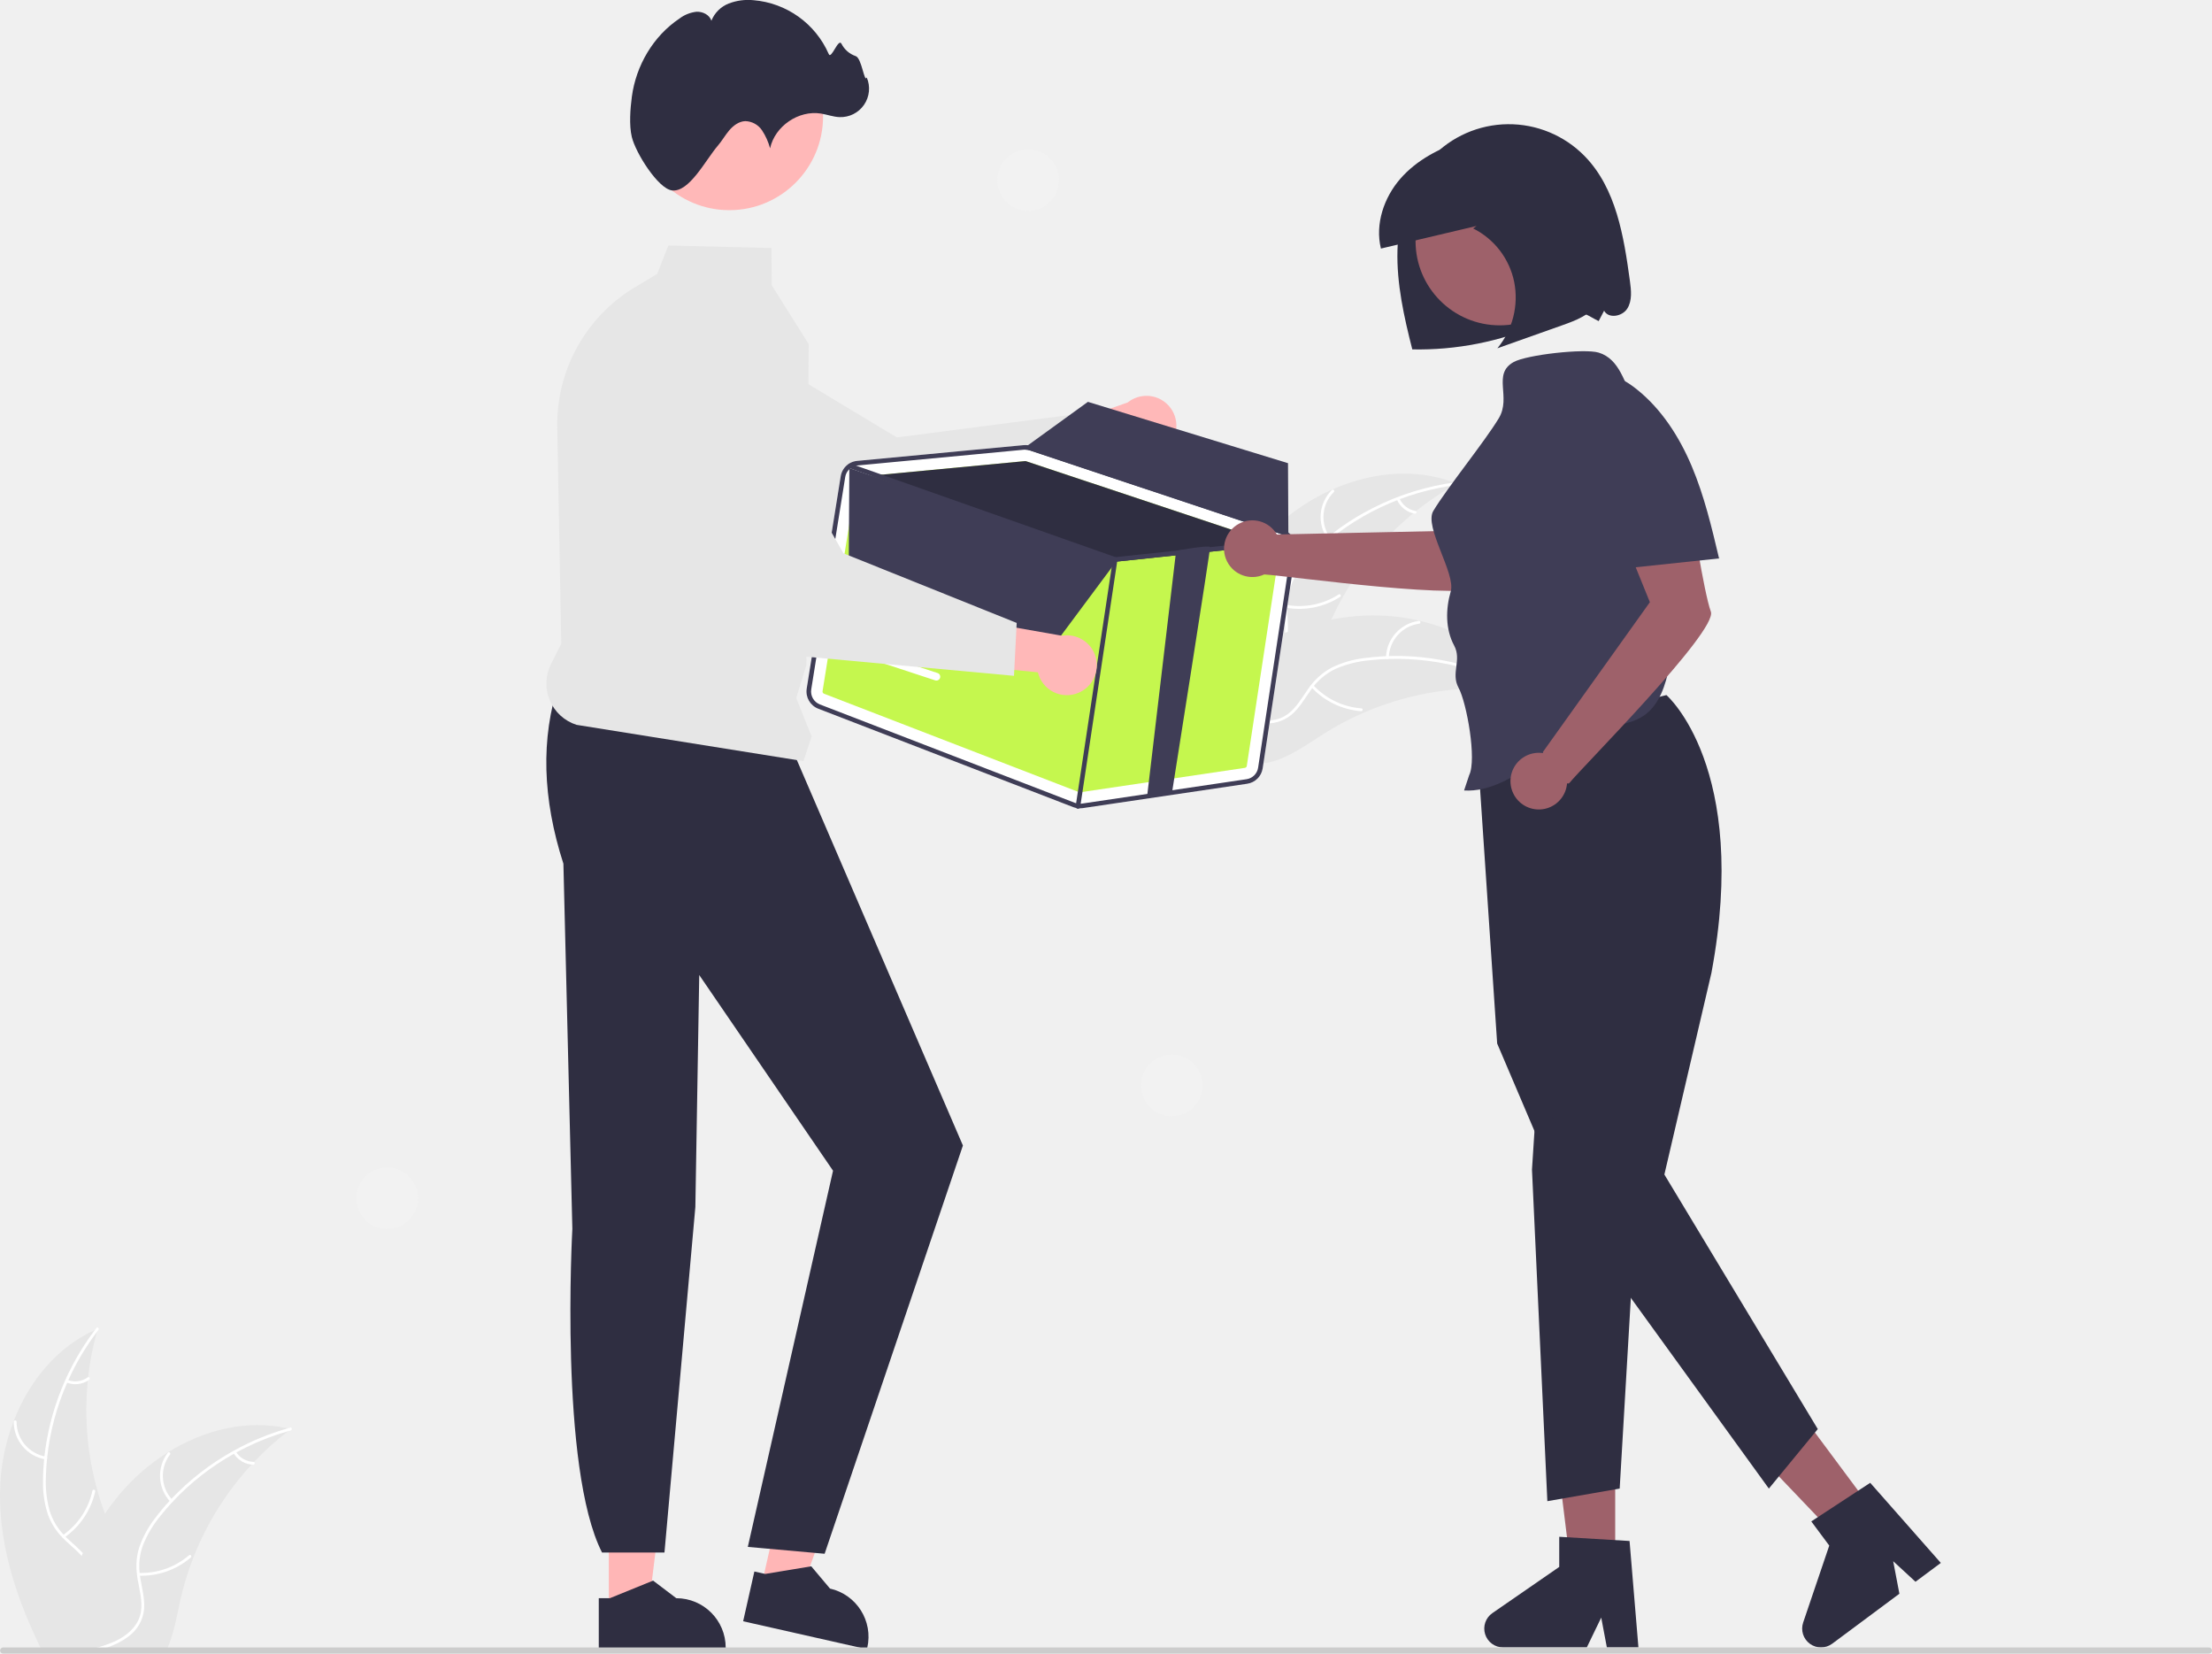
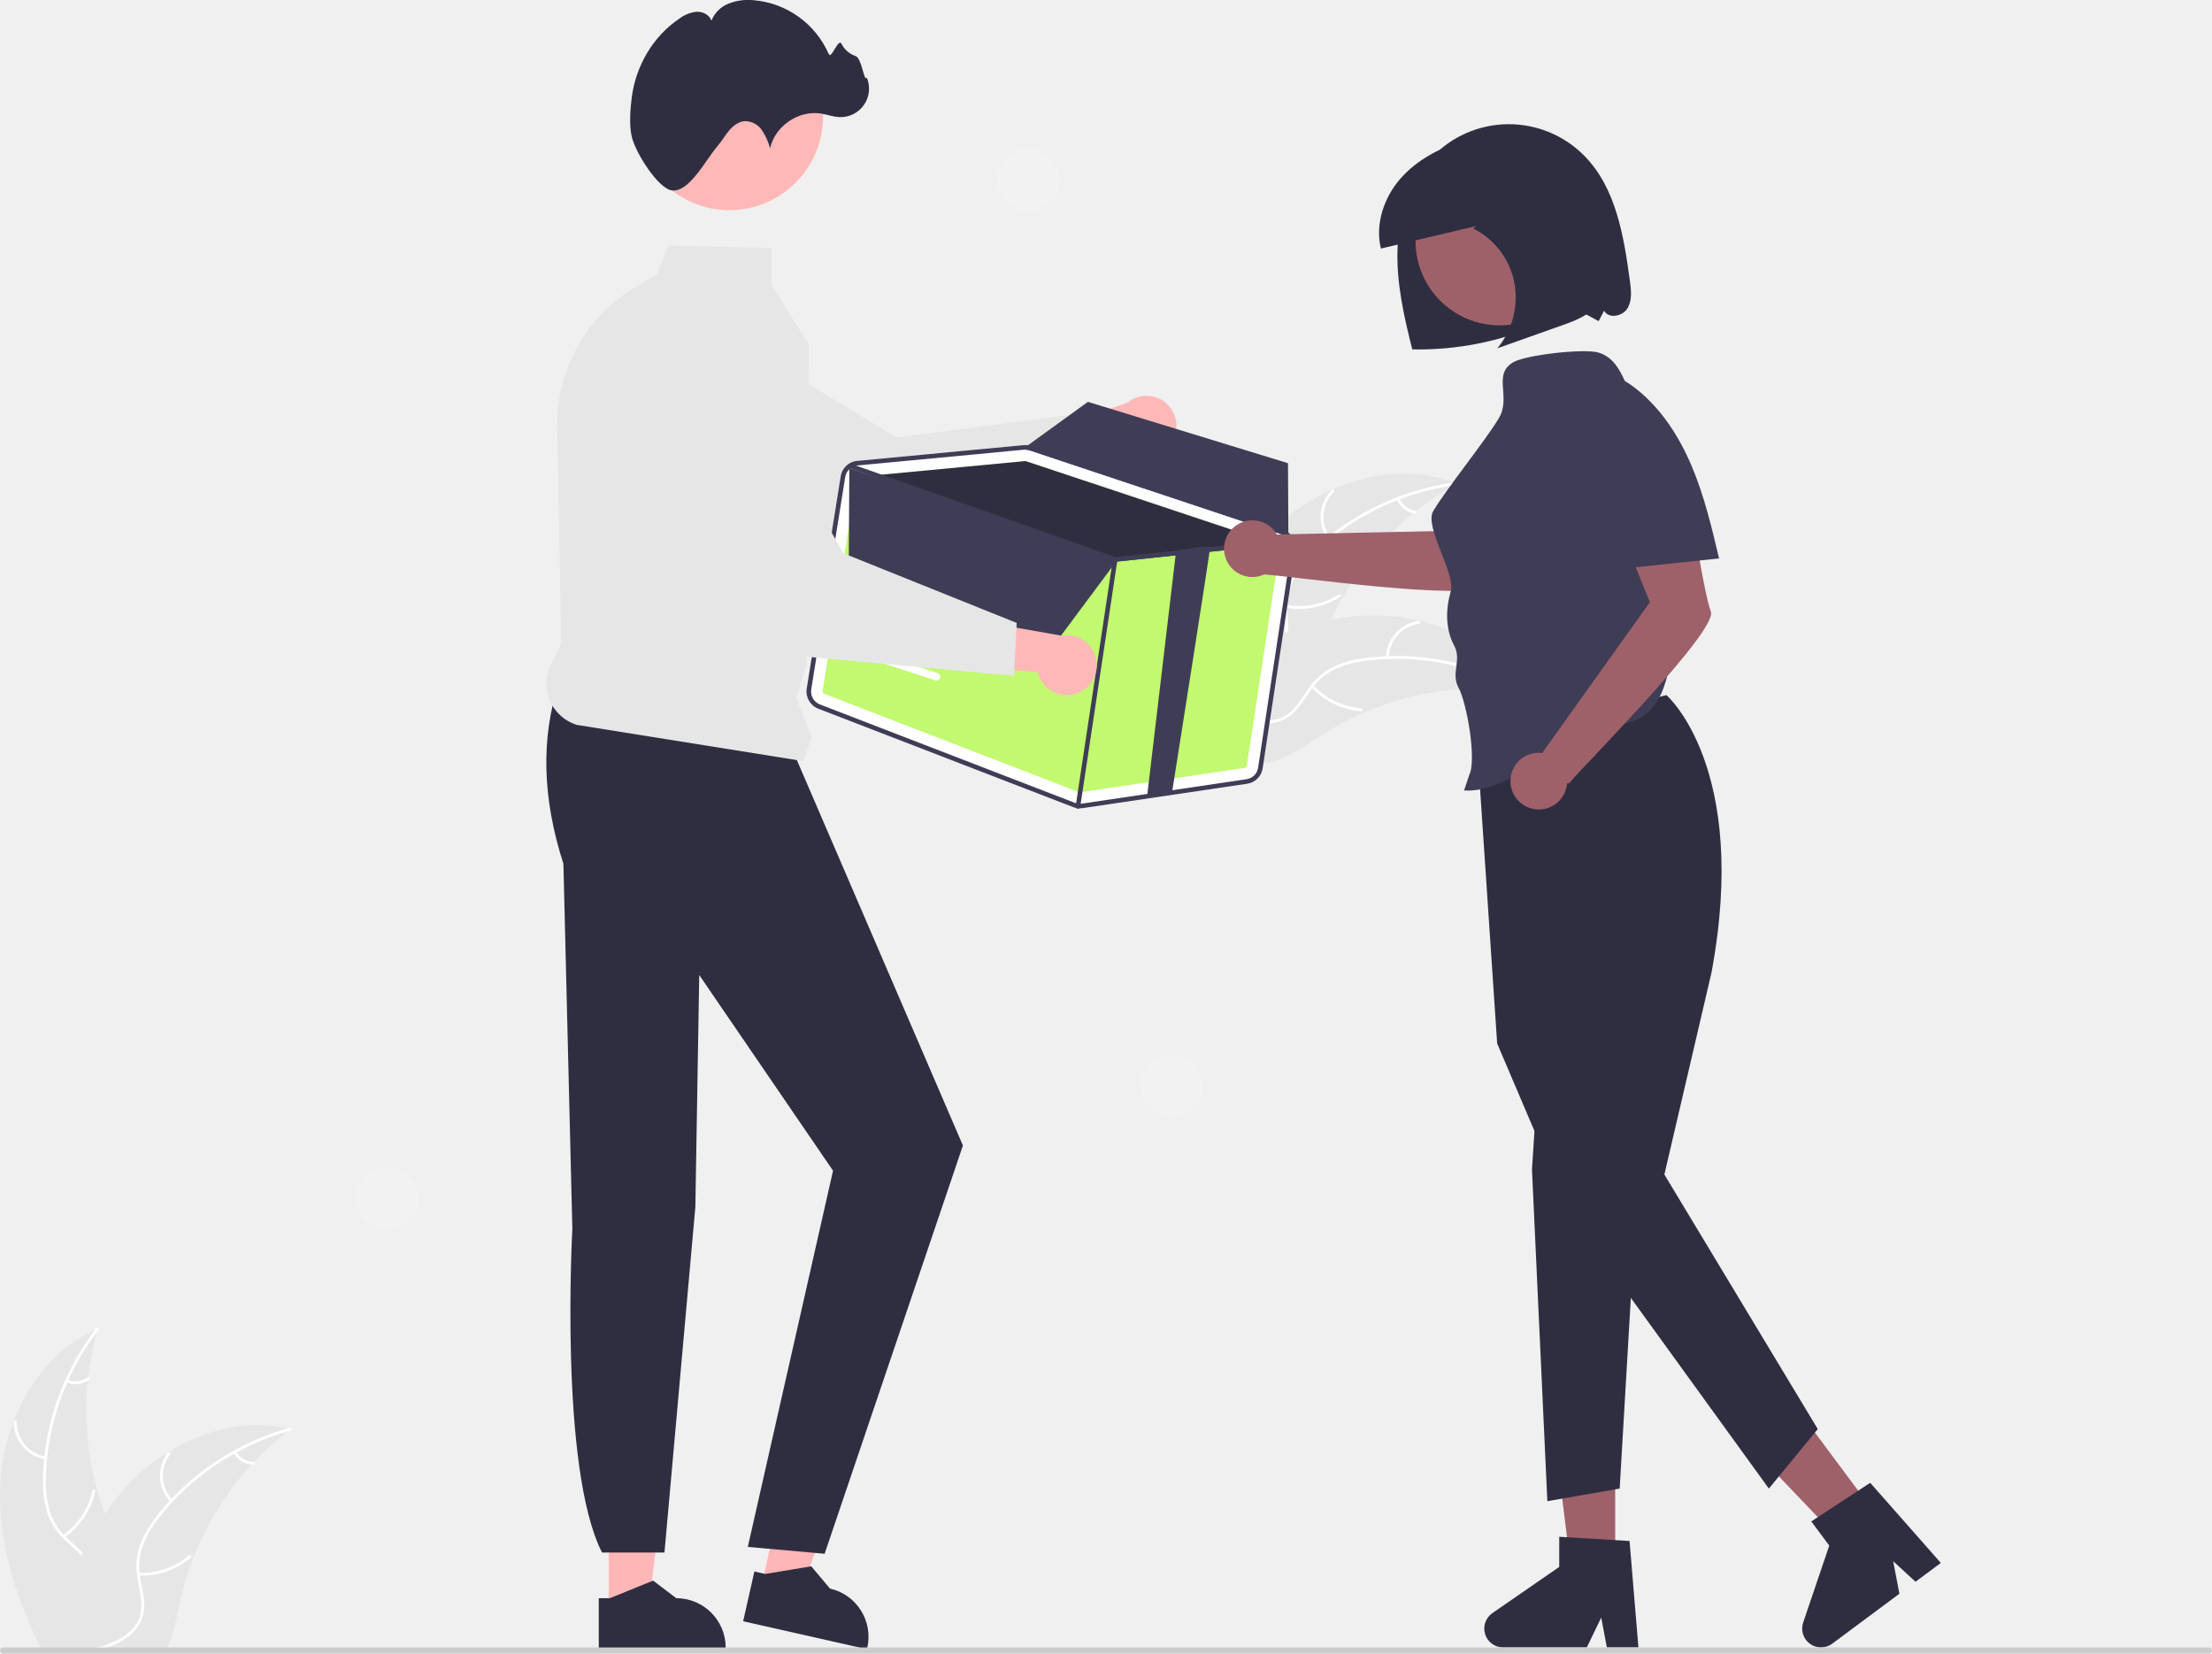
<svg xmlns="http://www.w3.org/2000/svg" width="862.703" height="644.786" data-name="Layer 1">
  <path fill="#9e616a" d="M629.943 612.644h-17.166l-8.169-66.209h25.335v66.209z" />
  <path fill="#2f2e41" d="M639.003 642.385h-12.31l-2.198-11.622-5.627 11.622h-32.649a7.34 7.34 0 0 1-4.17-13.379L608.12 611v-11.75l27.424 1.637Z" />
  <path fill="#9e616a" d="m731.923 590.981-13.775 10.243-46.063-48.255 20.33-15.118 39.508 53.13z" />
  <path fill="#2f2e41" d="m756.94 609.44-9.878 7.346-8.699-8.015 2.42 12.685-26.2 19.482a7.34 7.34 0 0 1-11.33-8.248l10.178-30.007-7.011-9.428 22.983-15.05ZM649.927 271.04s32.57 28.138 17.542 108.352l-18.345 78.597 59.83 99.256-19.077 23.207-77.78-107.433-28.185-66.114-7.909-117.669Z" />
  <path fill="#2f2e41" d="m599.447 425.746-1.959 30.338 5.995 129.281 28.209-4.913 5.391-92.046-37.636-62.66z" />
  <path fill="#ffb6b6" d="m237.445 628.211 15.351-.001 7.302-59.209-22.655.001.002 59.209z" />
  <path fill="#2f2e41" d="m233.53 623.2 4.32-.001 16.87-6.86 9.04 6.859h.002a19.266 19.266 0 0 1 19.265 19.265v.626l-49.497.002Z" />
  <path fill="#ffb6b6" d="m296.932 618.538 14.973 3.38 20.166-56.146-22.099-4.99-13.04 57.756z" />
  <path fill="#2f2e41" d="m294.216 612.786 4.215.952 17.966-2.976 7.308 8.682h.001a19.266 19.266 0 0 1 14.549 23.036l-.138.61-48.282-10.9ZM218.003 266.236c-7.197 21.706-6.436 45.268 1.73 70.556l3.491 142.378s-5.201 93.369 11.582 126.225h24.34l12.051-134.752 1.513-90.445 52.183 76.305-33.237 146.689 29.957 2.678 53.934-159.191-66.544-154.443Z" />
  <path fill="#e6e6e6" d="M498.698 204.408c18.617-16.777 46.309-25.212 69.537-15.805a115.466 115.466 0 0 0-51.888 59.935c-3.698 9.838-6.787 21.166-15.882 26.433-5.66 3.278-12.7 3.438-19.046 1.856-6.345-1.583-12.162-4.754-17.899-7.894l-1.632-.037c7.328-23.966 18.192-47.712 36.81-64.488Z" />
  <path fill="#fff" d="M568.105 189.112a98.692 98.692 0 0 0-54.906 25.93 42.5 42.5 0 0 0-8.346 10.378 24.376 24.376 0 0 0-2.817 12.515c.1 4.059.673 8.198-.215 12.21a14.925 14.925 0 0 1-7.424 9.689c-4.546 2.613-9.76 3.437-14.886 4.065-5.692.698-11.615 1.332-16.543 4.525-.597.387-1.162-.562-.566-.949 8.573-5.554 19.42-3.533 28.637-7.24 4.302-1.73 8.107-4.767 9.454-9.357 1.178-4.015.591-8.284.454-12.392a26.01 26.01 0 0 1 2.3-12.34 39.29 39.29 0 0 1 7.915-10.66 95.75 95.75 0 0 1 24.333-17.42 100.443 100.443 0 0 1 32.6-10.058c.703-.09.708 1.014.01 1.104Z" />
  <path fill="#fff" d="M517.799 210.184a14.807 14.807 0 0 1 1.632-19.104c.506-.498 1.305.265.798.764a13.71 13.71 0 0 0-1.482 17.774c.415.577-.535 1.14-.948.566ZM501.714 235.884a28.54 28.54 0 0 0 20.394-4.083c.598-.385 1.163.564.566.948a29.685 29.685 0 0 1-21.23 4.206c-.701-.126-.427-1.196.27-1.07ZM545.798 194.34a8.381 8.381 0 0 0 6.269 4.895c.702.118.427 1.188-.27 1.071a9.392 9.392 0 0 1-6.947-5.399.57.57 0 0 1 .19-.757.555.555 0 0 1 .758.19Z" />
  <path fill="#e6e6e6" d="M593.813 269.507a79.27 79.27 0 0 0-1.328-.175 110.379 110.379 0 0 0-17.882-.908c-.462.006-.93.02-1.392.04a116.365 116.365 0 0 0-41.75 9.61 113.005 113.005 0 0 0-15.163 8.056c-6.688 4.234-13.602 9.357-21.078 11.084a19.386 19.386 0 0 1-2.362.421L461.97 270.89c-.04-.096-.085-.186-.125-.282l-1.283-1.011c.24-.176.49-.353.73-.529.137-.102.282-.198.42-.3.094-.067.19-.133.27-.199.032-.022.063-.044.088-.059.082-.065.164-.117.24-.176q2.103-1.489 4.234-2.954c.006-.007.006-.007.02-.008a166.157 166.157 0 0 1 34.6-18.6c.367-.138.74-.284 1.12-.41a107.831 107.831 0 0 1 16.94-4.767 95.329 95.329 0 0 1 9.553-1.334 79.272 79.272 0 0 1 24.723 1.751c16.143 3.743 30.91 12.608 39.656 26.433.224.354.44.702.658 1.063Z" />
  <path fill="#fff" d="M593.404 269.84a98.692 98.692 0 0 0-59.452-12.354 42.5 42.5 0 0 0-12.91 3.26 24.376 24.376 0 0 0-9.785 8.298c-2.363 3.3-4.398 6.95-7.523 9.62a14.925 14.925 0 0 1-11.761 3.265c-5.203-.65-9.862-3.132-14.333-5.716-4.965-2.87-10.076-5.93-15.933-6.347-.71-.05-.59-1.149.12-1.098 10.188.726 17.632 8.87 27.224 11.46 4.476 1.208 9.342 1.075 13.182-1.78 3.358-2.495 5.46-6.258 7.823-9.62a26.01 26.01 0 0 1 9.265-8.47 39.29 39.29 0 0 1 12.738-3.744 95.75 95.75 0 0 1 29.917.741 100.443 100.443 0 0 1 32.085 11.596c.616.351-.045 1.237-.657.888Z" />
  <path fill="#fff" d="M540.55 256.376a14.807 14.807 0 0 1 12.806-14.27c.704-.094.883.997.177 1.09a13.711 13.711 0 0 0-11.884 13.3c-.016.71-1.114.587-1.098-.12ZM512.234 267.212a28.54 28.54 0 0 0 18.742 9.018c.71.053.59 1.151-.119 1.098a29.685 29.685 0 0 1-19.483-9.423c-.484-.523.38-1.213.86-.693ZM572.445 260.584a8.381 8.381 0 0 0 2.059 7.682c.49.516-.374 1.205-.86.692a9.392 9.392 0 0 1-2.297-8.493.57.57 0 0 1 .609-.49.555.555 0 0 1 .49.609Z" />
  <path fill="#e6e6e6" d="M51.273 627.136c-1.45 5.44-5.26 9.97-9.86 13.27-.75.54-1.52 1.04-2.3 1.51-.24.14-.48.29-.73.42q-.405.24-.81.45h-21.63c-.39-.79-.77-1.59-1.15-2.38-9.27-19.48-15.78-40.5-14.67-61.91a79.254 79.254 0 0 1 5.17-24.25c5.94-15.47 16.78-28.86 31.69-35.6.37-.17.76-.34 1.14-.5l-.36 1.28a110.785 110.785 0 0 0-3.38 17.59c-.06.46-.11.92-.15 1.39a116.054 116.054 0 0 0 3.72 42.69l.03.1q1.275 4.605 2.96 9.07c.88 2.35 1.83 4.67 2.87 6.95 4.34 9.57 10.16 19.77 7.46 29.92Z" />
  <path fill="#fff" d="M38.393 518.596c-.21.28-.42.55-.63.83a98.129 98.129 0 0 0-11.12 18.76c-.16.33-.31.66-.44 1a97.814 97.814 0 0 0-7.82 29.24 1.49 1.49 0 0 0-.02.21c-.25 2.36-.4 4.74-.46 7.12a42.48 42.48 0 0 0 1.43 13.24 23.769 23.769 0 0 0 5.46 9.42c.25.27.5.54.77.8.2.21.42.42.63.62 2.02 1.93 4.23 3.72 6.13 5.79a21.432 21.432 0 0 1 2.35 3 14.904 14.904 0 0 1 1.6 12.1c-1.36 5.06-4.47 9.33-7.65 13.4-1.59 2.04-3.23 4.1-4.65 6.28-.52.78-1 1.57-1.44 2.38h-1.26c.42-.81.88-1.6 1.38-2.38 3.65-5.75 8.84-10.69 11.53-17.02 1.82-4.27 2.37-9.11.07-13.3a17.682 17.682 0 0 0-2.43-3.38c-1.83-2.07-4.02-3.84-6.01-5.71-.5-.47-.99-.95-1.46-1.45a24.964 24.964 0 0 1-5.64-8.9 39.23 39.23 0 0 1-1.94-13.13c0-2.84.15-5.7.43-8.54.03-.36.07-.73.11-1.1a100.767 100.767 0 0 1 19.67-49.23c.2-.28.41-.55.62-.82.43-.56 1.22.22.79.77Z" />
  <path fill="#fff" d="M17.717 569.07a14.807 14.807 0 0 1-12.354-14.662.553.553 0 0 1 1.104-.024A13.711 13.711 0 0 0 17.987 568c.702.114.427 1.184-.27 1.07ZM24.516 598.617a28.54 28.54 0 0 0 11.533-17.308c.15-.695 1.222-.424 1.07.27a29.685 29.685 0 0 1-12.037 17.986c-.585.407-1.148-.544-.566-.948ZM26.312 538.069a8.381 8.381 0 0 0 7.894-.972c.58-.413 1.142.538.566.949a9.392 9.392 0 0 1-8.73 1.094.57.57 0 0 1-.4-.67.555.555 0 0 1 .67-.401Z" />
  <path fill="#e6e6e6" d="M113.413 557.266c-.35.27-.71.54-1.06.82a110.362 110.362 0 0 0-13.29 12c-.32.33-.64.67-.95 1.01l-.01.01a116.347 116.347 0 0 0-22.66 36.14l-.03.09c-.01.03-.02.05-.03.08a114.443 114.443 0 0 0-5.03 16.42c-1.22 5.46-2.22 11.31-4.13 16.57-.29.81-.61 1.61-.95 2.38h-44.46c.15-.79.31-1.59.47-2.38a160.302 160.302 0 0 1 10.54-33.7c.16-.36.32-.72.5-1.08a108.305 108.305 0 0 1 8.61-15.35.01.01 0 0 1 .01-.01 94.956 94.956 0 0 1 5.8-7.69 79.119 79.119 0 0 1 18.72-16.24c.04-.03.09-.05.13-.08 14.04-8.71 30.68-12.86 46.59-9.27h.01c.41.09.81.18 1.22.28Z" />
  <path fill="#fff" d="M113.363 557.796c-.34.09-.68.19-1.01.29a98.589 98.589 0 0 0-20.17 8.27c-.32.17-.64.35-.96.53a98.255 98.255 0 0 0-23.79 18.59.035.035 0 0 0-.01.02c-.08.08-.17.17-.24.25a90.03 90.03 0 0 0-4.6 5.35 42.769 42.769 0 0 0-6.82 11.43 23.674 23.674 0 0 0-1.31 10.81c.03.37.08.73.13 1.1.04.29.08.58.13.88.66 4.01 1.8 8.03 1.48 12.12a14.91 14.91 0 0 1-6.01 10.63 23.794 23.794 0 0 1-3.68 2.34 36.852 36.852 0 0 1-5.77 2.38h-3.93l1.58-.45a48.212 48.212 0 0 0 5.53-1.93 26.912 26.912 0 0 0 3-1.48c4.02-2.31 7.37-5.85 8.07-10.58.61-4.14-.57-8.28-1.27-12.33-.12-.7-.23-1.39-.29-2.08a24.439 24.439 0 0 1 .85-10.46 39.062 39.062 0 0 1 6.36-11.66 83.355 83.355 0 0 1 5.48-6.55q.36-.405.75-.81a100.901 100.901 0 0 1 24.21-18.73h.01a99.288 99.288 0 0 1 21.1-8.74h.01c.33-.1.67-.2 1-.29.69-.18.85.91.17 1.1Z" />
  <path fill="#fff" d="M66.468 585.645A14.807 14.807 0 0 1 65.43 566.5c.433-.564 1.33.08.897.646a13.711 13.711 0 0 0 1 17.807c.491.514-.372 1.203-.86.692ZM54.107 613.33a28.54 28.54 0 0 0 19.63-6.876c.538-.464 1.23.397.692.86a29.685 29.685 0 0 1-20.44 7.114c-.712-.028-.59-1.126.118-1.098ZM91.996 566.067a8.381 8.381 0 0 0 6.887 3.977c.712.019.588 1.117-.119 1.098a9.392 9.392 0 0 1-7.629-4.382.57.57 0 0 1 .084-.777.555.555 0 0 1 .777.084Z" />
  <path fill="#ffb8b8" d="M456.382 173.13a11.6 11.6 0 0 1-17.766.837l-37.8 16.44 3.681-21.101 35.332-12.377a11.662 11.662 0 0 1 16.553 16.2Z" />
  <path fill="#e6e6e6" d="m431.157 179.718-87.797 39.109-.189-.068L243.104 183.1a32.96 32.96 0 0 1-14.781-42.755 32.924 32.924 0 0 1 46.987-14.637l74.468 44.86 72.212-9.36Z" />
  <path fill="#ccc" d="M862.703 643.596a1.187 1.187 0 0 1-1.19 1.19H1.223a1.19 1.19 0 0 1 0-2.38h860.29a1.187 1.187 0 0 1 1.19 1.19Z" />
  <path fill="#e6e6e6" d="m313.344 296.796-88.506-14.156a16.893 16.893 0 0 1-9.956-23.646l4.014-8.029-1.56-84.346a62.482 62.482 0 0 1 30.337-54.654l8.631-5.16 4.362-11.077 40.22.98.117 14.528 14.404 22.968v.095l-.904 125.014-3.97 12.902 6.002 15.005Z" />
  <circle cx="284.459" cy="45.41" r="36.544" fill="#ffb8b8" />
  <path fill="#2f2e41" d="M246.405 53.376c-1.09-4.591-.59-11.053.027-15.677 1.615-12.12 8.346-23.644 18.573-30.47a13.38 13.38 0 0 1 6.665-2.648c2.42-.101 5.042 1.194 5.784 3.499a11.993 11.993 0 0 1 6.766-6.71 21.136 21.136 0 0 1 9.63-1.297 35.197 35.197 0 0 1 29.364 20.99c.976 2.318 3.702-6.247 4.939-4.056a9.74 9.74 0 0 0 5.524 4.854c2.423.676 3.407 10.66 4.361 8.332a11.098 11.098 0 0 1-10.61 15.475c-2.467-.092-4.825-1-7.263-1.39-8.715-1.396-17.96 4.923-19.823 13.55a23.987 23.987 0 0 0-3.155-7.02 8.119 8.119 0 0 0-6.514-3.579c-2.48.093-4.659 1.714-6.267 3.603s-2.818 4.093-4.438 5.972c-4.756 5.513-11.188 18.37-17.965 17.432-5.348-.74-14.11-14.59-15.598-20.86Z" />
  <path fill="#fff" d="M505.364 214.54a7.133 7.133 0 0 0-4.807-7.853l-98.413-32.777a7.132 7.132 0 0 0-2.933-.337l-24.667 2.333-14.154 1.342-26.119 2.469a7.155 7.155 0 0 0-6.383 5.99l-13.261 82.837a7.186 7.186 0 0 0 4.484 7.796l99.44 38.384a6.947 6.947 0 0 0 1.447.389 7.136 7.136 0 0 0 2.175.016l64.256-9.523a7.12 7.12 0 0 0 6.023-6Z" />
-   <path fill="#C5F74E" d="m321.365 270.503 99.44 38.383a.897.897 0 0 0 .457.053l64.247-9.522a.883.883 0 0 0 .755-.752l12.92-85.066a.905.905 0 0 0-.6-.982l-.661-.224-97.758-32.546a.678.678 0 0 0-.137-.033.887.887 0 0 0-.23-.012l-60.164 5.693-4.775.448a.903.903 0 0 0-.794.748l-13.26 82.834a.897.897 0 0 0 .56.978Z" />
+   <path fill="#C2F970" d="m321.365 270.503 99.44 38.383a.897.897 0 0 0 .457.053l64.247-9.522a.883.883 0 0 0 .755-.752l12.92-85.066a.905.905 0 0 0-.6-.982l-.661-.224-97.758-32.546a.678.678 0 0 0-.137-.033.887.887 0 0 0-.23-.012l-60.164 5.693-4.775.448a.903.903 0 0 0-.794.748l-13.26 82.834a.897.897 0 0 0 .56.978Z" />
  <path fill="#2f2e41" d="m339.634 185.495 60.164-5.693a.887.887 0 0 1 .23.012.678.678 0 0 1 .137.033l97.758 32.546-25.787 2.73-9.65 1.016-27.46 2.902a1.939 1.939 0 0 1-.241-.003c-.05-.015-.098-.03-.157-.045Z" />
  <path fill="#3f3d56" d="m319.11 276.345 99.44 38.382a6.722 6.722 0 0 0 1.45.38 7.224 7.224 0 0 0 2.177.027l64.247-9.522a7.135 7.135 0 0 0 6.028-6.004l12.91-85.068a7.19 7.19 0 0 0-.418-3.716 6.244 6.244 0 0 0-.207-.462 6.99 6.99 0 0 0-2.264-2.698 7.138 7.138 0 0 0-1.916-.976l-.116-.041-98.292-32.738a8.955 8.955 0 0 0-1.227-.298 7.086 7.086 0 0 0-1.715-.033l-24.663 2.324-14.152 1.35-26.123 2.467a7.092 7.092 0 0 0-3.019.997 1.33 1.33 0 0 0-.202.122 1.192 1.192 0 0 0-.13.098 7.148 7.148 0 0 0-3.027 4.763l-13.27 82.844a7.194 7.194 0 0 0 4.488 7.802Zm10.541-90.357a5.3 5.3 0 0 1 1.27-2.671 4.651 4.651 0 0 1 .676-.659 5.317 5.317 0 0 1 2.324-1.084 4.059 4.059 0 0 1 .509-.072l43.984-4.155 20.965-1.995c.142-.017.273-.014.404-.022a5.007 5.007 0 0 1 .948.07 4.145 4.145 0 0 1 .844.202l98.409 32.779c.078.027.145.054.223.081a5.218 5.218 0 0 1 2.273 1.654 5.26 5.26 0 0 1 1.12 4.146l-12.92 85.076a5.35 5.35 0 0 1-4.509 4.502l-64.257 9.521a5.413 5.413 0 0 1-2.722-.31l-99.441-38.373a5.402 5.402 0 0 1-3.36-5.846Z" />
  <path fill="#3f3d56" d="M330.704 181.387a.877.877 0 0 1 .268-.386 1.051 1.051 0 0 1 .129-.088c.041-.016.084-.042.126-.058a.873.873 0 0 1 .624-.011l2.07.73 101.115 35.67 23.665-2.5 13.243-1.398 28.03-2.967 2.506-.263.487-.054a.904.904 0 0 1 .953.654.74.74 0 0 1 .026.143.893.893 0 0 1-.55.922.988.988 0 0 1-.248.067l-3.41.357-27.602 2.918-9.65 1.016-27.46 2.902a1.939 1.939 0 0 1-.241-.003c-.05-.015-.098-.03-.157-.045l-103.031-36.335-.35-.124a.67.67 0 0 1-.22-.121.91.91 0 0 1-.323-1.026Z" />
  <path fill="#3f3d56" d="M420.27 315.368a.894.894 0 0 1-.742-1.016l14.517-96.334a.894.894 0 0 1 1.017-.75h.008a.894.894 0 0 1 .743 1.016l-14.517 96.334a.894.894 0 0 1-1.017.75ZM457.068 309.256l-9.655 1.02 11.293-95.535s12.895-2.335 13.24-1.399c.212.559-14.786 95.302-14.878 95.914Z" />
  <path fill="#3f3d56" d="m331.25 182.533-.26 43.567 77.126 29.388 27.697-37.204-104.563-35.751zM502.483 210.118a5.301 5.301 0 0 0-2.497-1.737l-98.406-32.778a5.106 5.106 0 0 0-.848-.206 5.009 5.009 0 0 0-.95-.071l.16-.998.984-.713 23.369-16.919 78.04 23.917.136 27.052Z" />
  <path fill="#fff" d="M335.18 252.473a1.513 1.513 0 0 1 .327.068l30.193 9.917a1.5 1.5 0 0 1-.935 2.85l-30.194-9.916a1.5 1.5 0 0 1 .61-2.92Z" />
  <circle cx="457.003" cy="423.236" r="12" fill="#f2f2f2" />
  <circle cx="151.003" cy="467.236" r="12" fill="#f2f2f2" />
  <circle cx="401.003" cy="70.236" r="12" fill="#f2f2f2" />
  <path fill="#ffb8b8" d="M420.692 270.121a11.6 11.6 0 0 1-15.907-7.957l-41.012-4.143 13.53-16.606 36.871 6.48a11.662 11.662 0 0 1 6.518 22.226Z" />
  <path fill="#e6e6e6" d="m395.467 263.534-95.709-8.819-.131-.15-69.85-80.037a32.96 32.96 0 0 1 8.012-44.523 32.924 32.924 0 0 1 48.144 10.209l43.022 75.544 67.566 27.147Z" />
  <path fill="#2f2e41" d="M635.69 109.617c-2.377-17.434-5.358-36.152-17.654-48.737a41.35 41.35 0 0 0-59.744.618c-8.95 9.549-12.903 22.957-13.265 36.04s2.552 26.02 5.784 38.703a119.29 119.29 0 0 0 49.786-9.799c3.926-1.704 7.789-3.63 11.937-4.686s7.104 1.6 10.963 3.453l2.118-4.055c1.734 3.226 7.102 2.27 9.05-.833 1.947-3.102 1.52-7.075 1.025-10.704Z" />
  <path fill="#9e616a" d="m567.884 206.925-69.876 1.495a11.055 11.055 0 1 0-4.94 15.574c9.267.526 81.772 10.817 86.097 4.185 4.39-6.73 27.825-30.486 27.825-30.486l-18.013-25.644Z" />
  <circle cx="584.911" cy="94.035" r="32.83" fill="#9e616a" />
  <path fill="#3f3d56" d="M637.494 157.204c-3.87-7.7-5.75-17.212-13.997-19.709-5.57-1.685-28.097.841-33.173 3.686-8.444 4.734-.792 13.603-5.774 21.903-5.415 9.022-20.132 27.13-25.547 36.152-3.723 6.203 8.817 24.41 6.804 31.358-2.012 6.948-2.11 14.747 1.32 21.117 3.069 5.702-1.372 10.745 1.715 16.437 3.21 5.92 7.149 28.053 4.161 34.088l-2 6c19.847 1.166 36.535-22.544 56.258-25.042 4.9-.62 9.986-1.43 14.023-4.274 5.946-4.189 8.297-11.79 9.766-18.913a159.326 159.326 0 0 0-13.556-102.803Z" />
  <path fill="#9e616a" d="M667.25 238.505c-2.765-7.545-7.77-40.536-7.77-40.536l-31.324-.919 15.315 37.772-41.79 58.503.218.358a11.052 11.052 0 1 0 9.27 11.745.763.763 0 0 0 .957-.165c4.65-5.835 57.888-59.212 55.124-66.758Z" />
  <path fill="#3f3d56" d="M670.434 217.67c-2.875-12.134-5.771-24.335-10.619-35.825s-11.786-22.343-21.546-30.106c-3.12-2.482-6.61-4.672-10.521-5.444-3.912-.771-8.32.092-11.067 2.982-4.396 4.623-3.073 12.045-1.46 18.218l14.262 54.6 41.188-4.365Z" />
  <path fill="#2f2e41" d="M625.139 98.589c-1.21-7.942-2.472-15.95-5.313-23.429-2.84-7.478-7.418-14.482-13.986-18.719-10.399-6.707-23.862-5.413-35.52-1.555-9.017 2.984-17.818 7.519-24.177 14.81-6.358 7.29-9.93 17.693-7.564 27.226l37.309-8.815-1.361.962a30.038 30.038 0 0 1 16.03 20.893 31.122 31.122 0 0 1-6.565 25.848l25.445-9.027c5.235-1.857 10.838-3.997 13.943-8.76 3.599-5.523 2.763-12.843 1.759-19.434Z" />
</svg>
